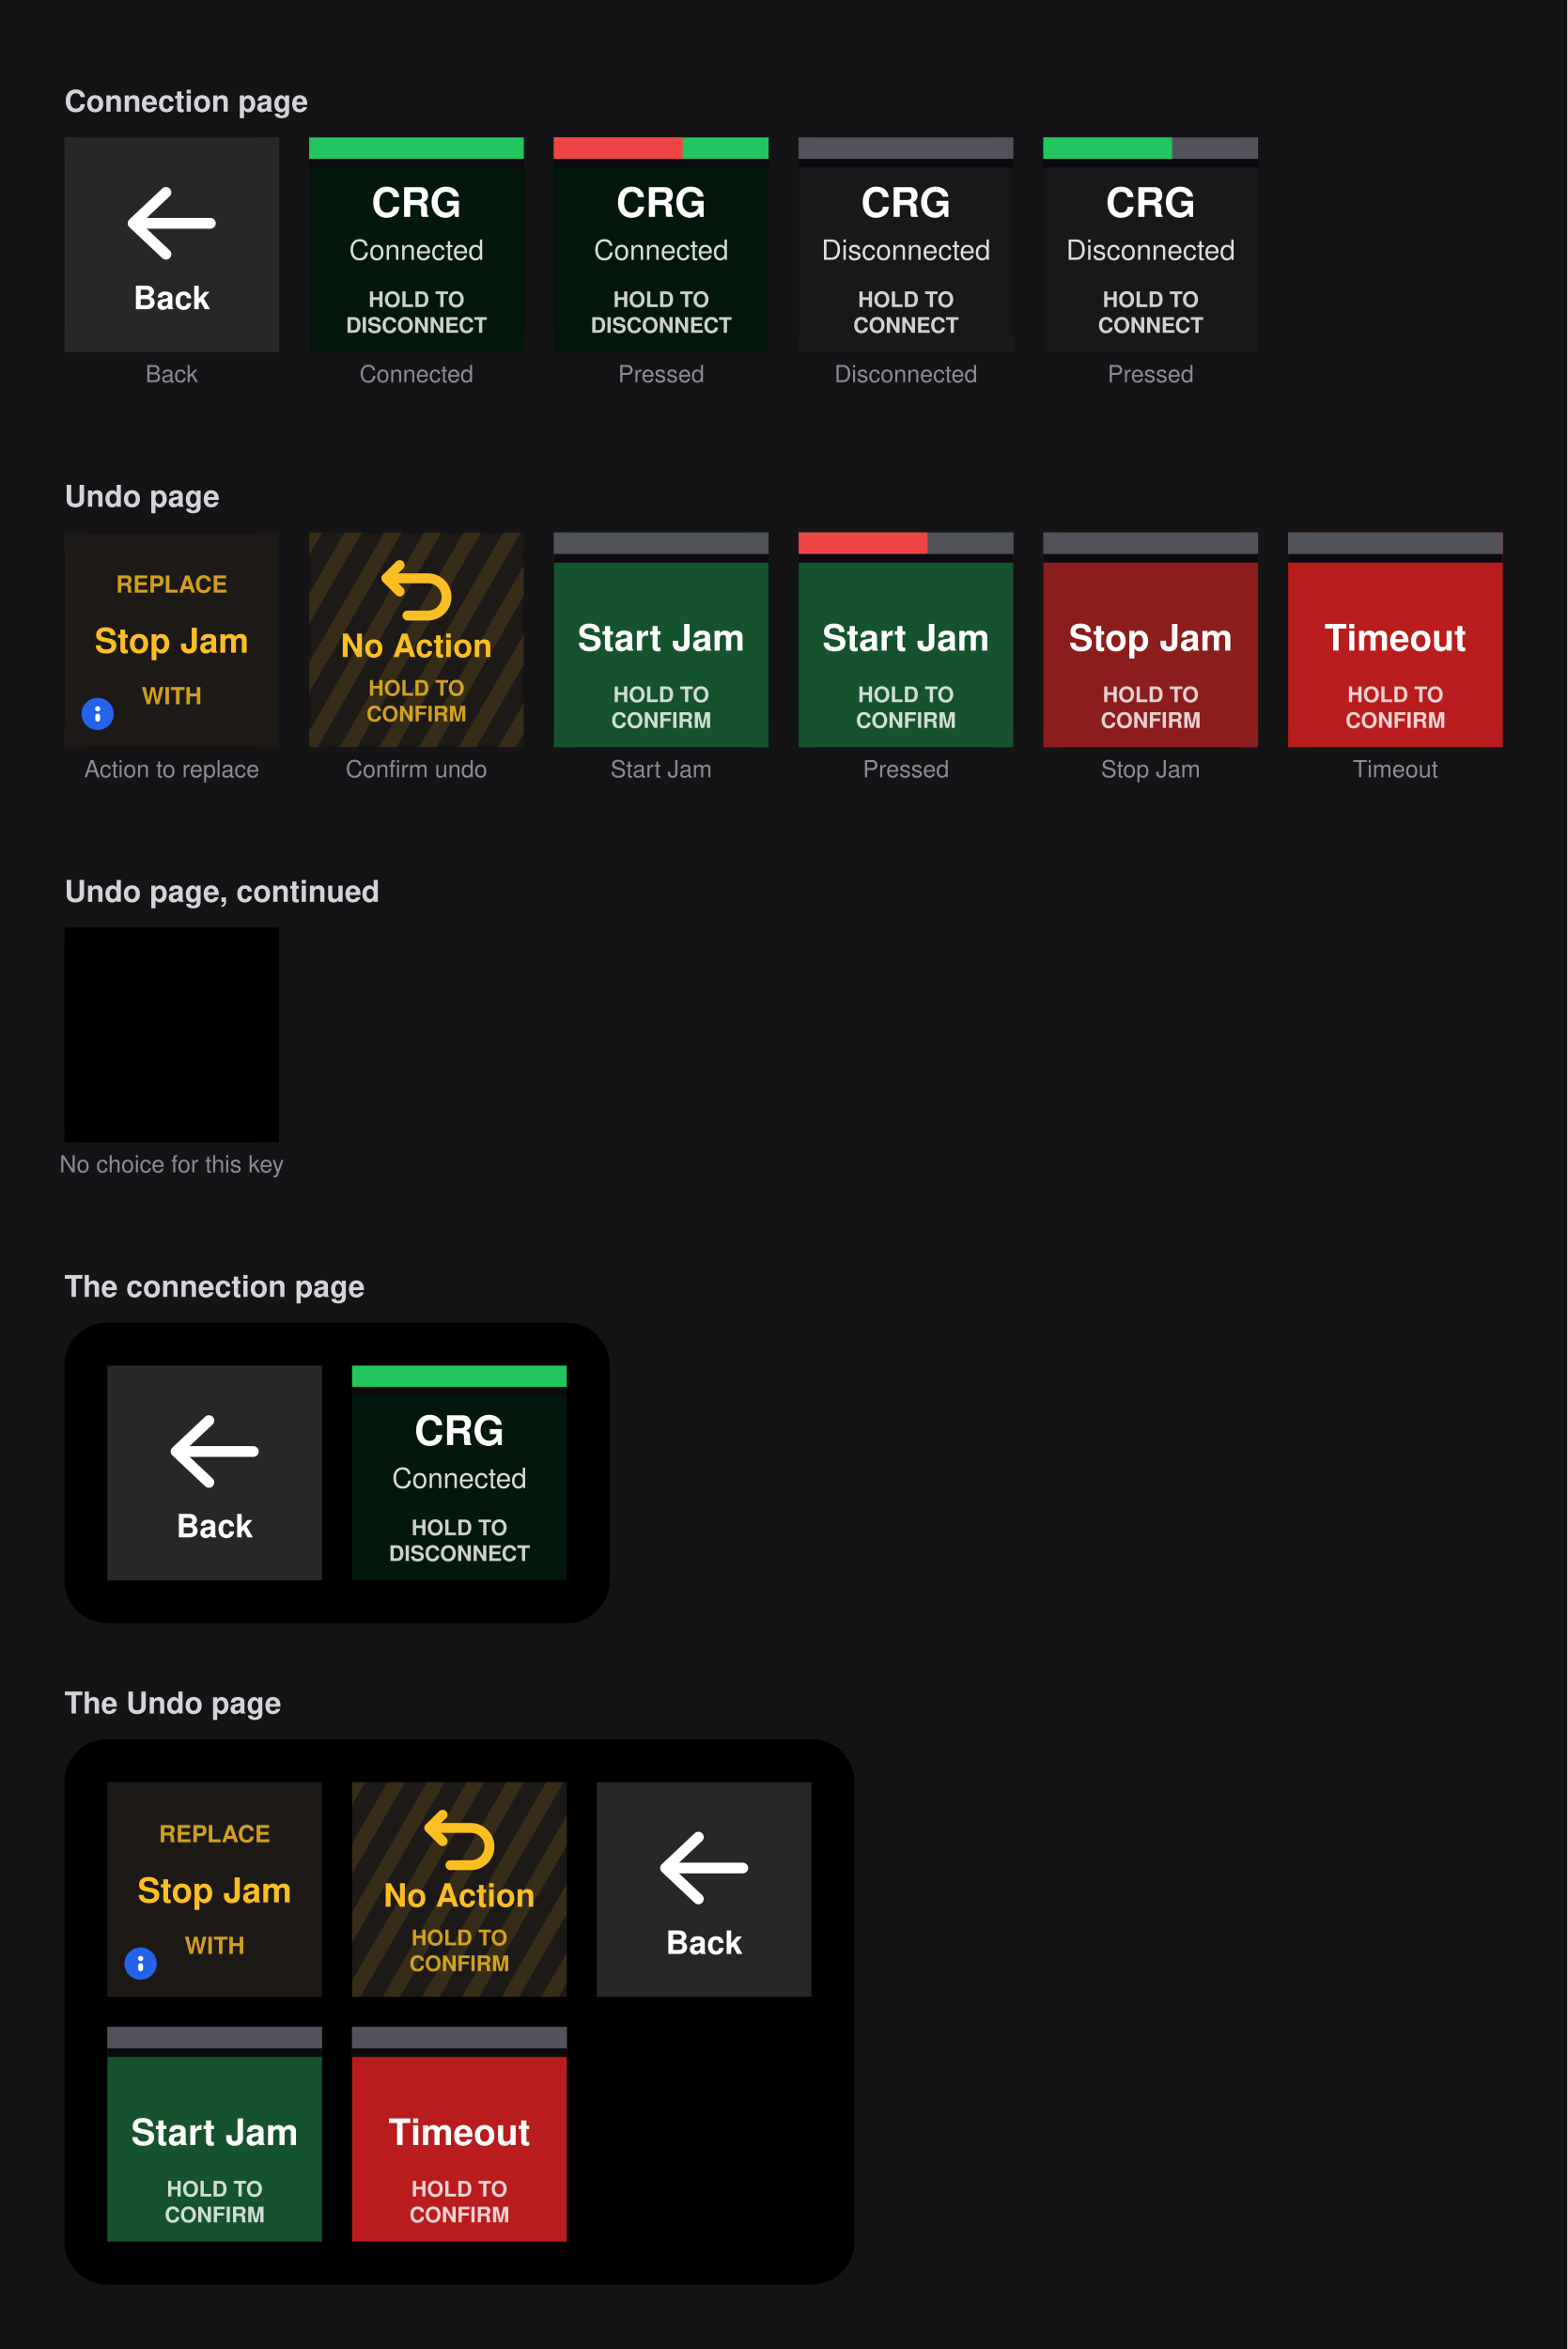
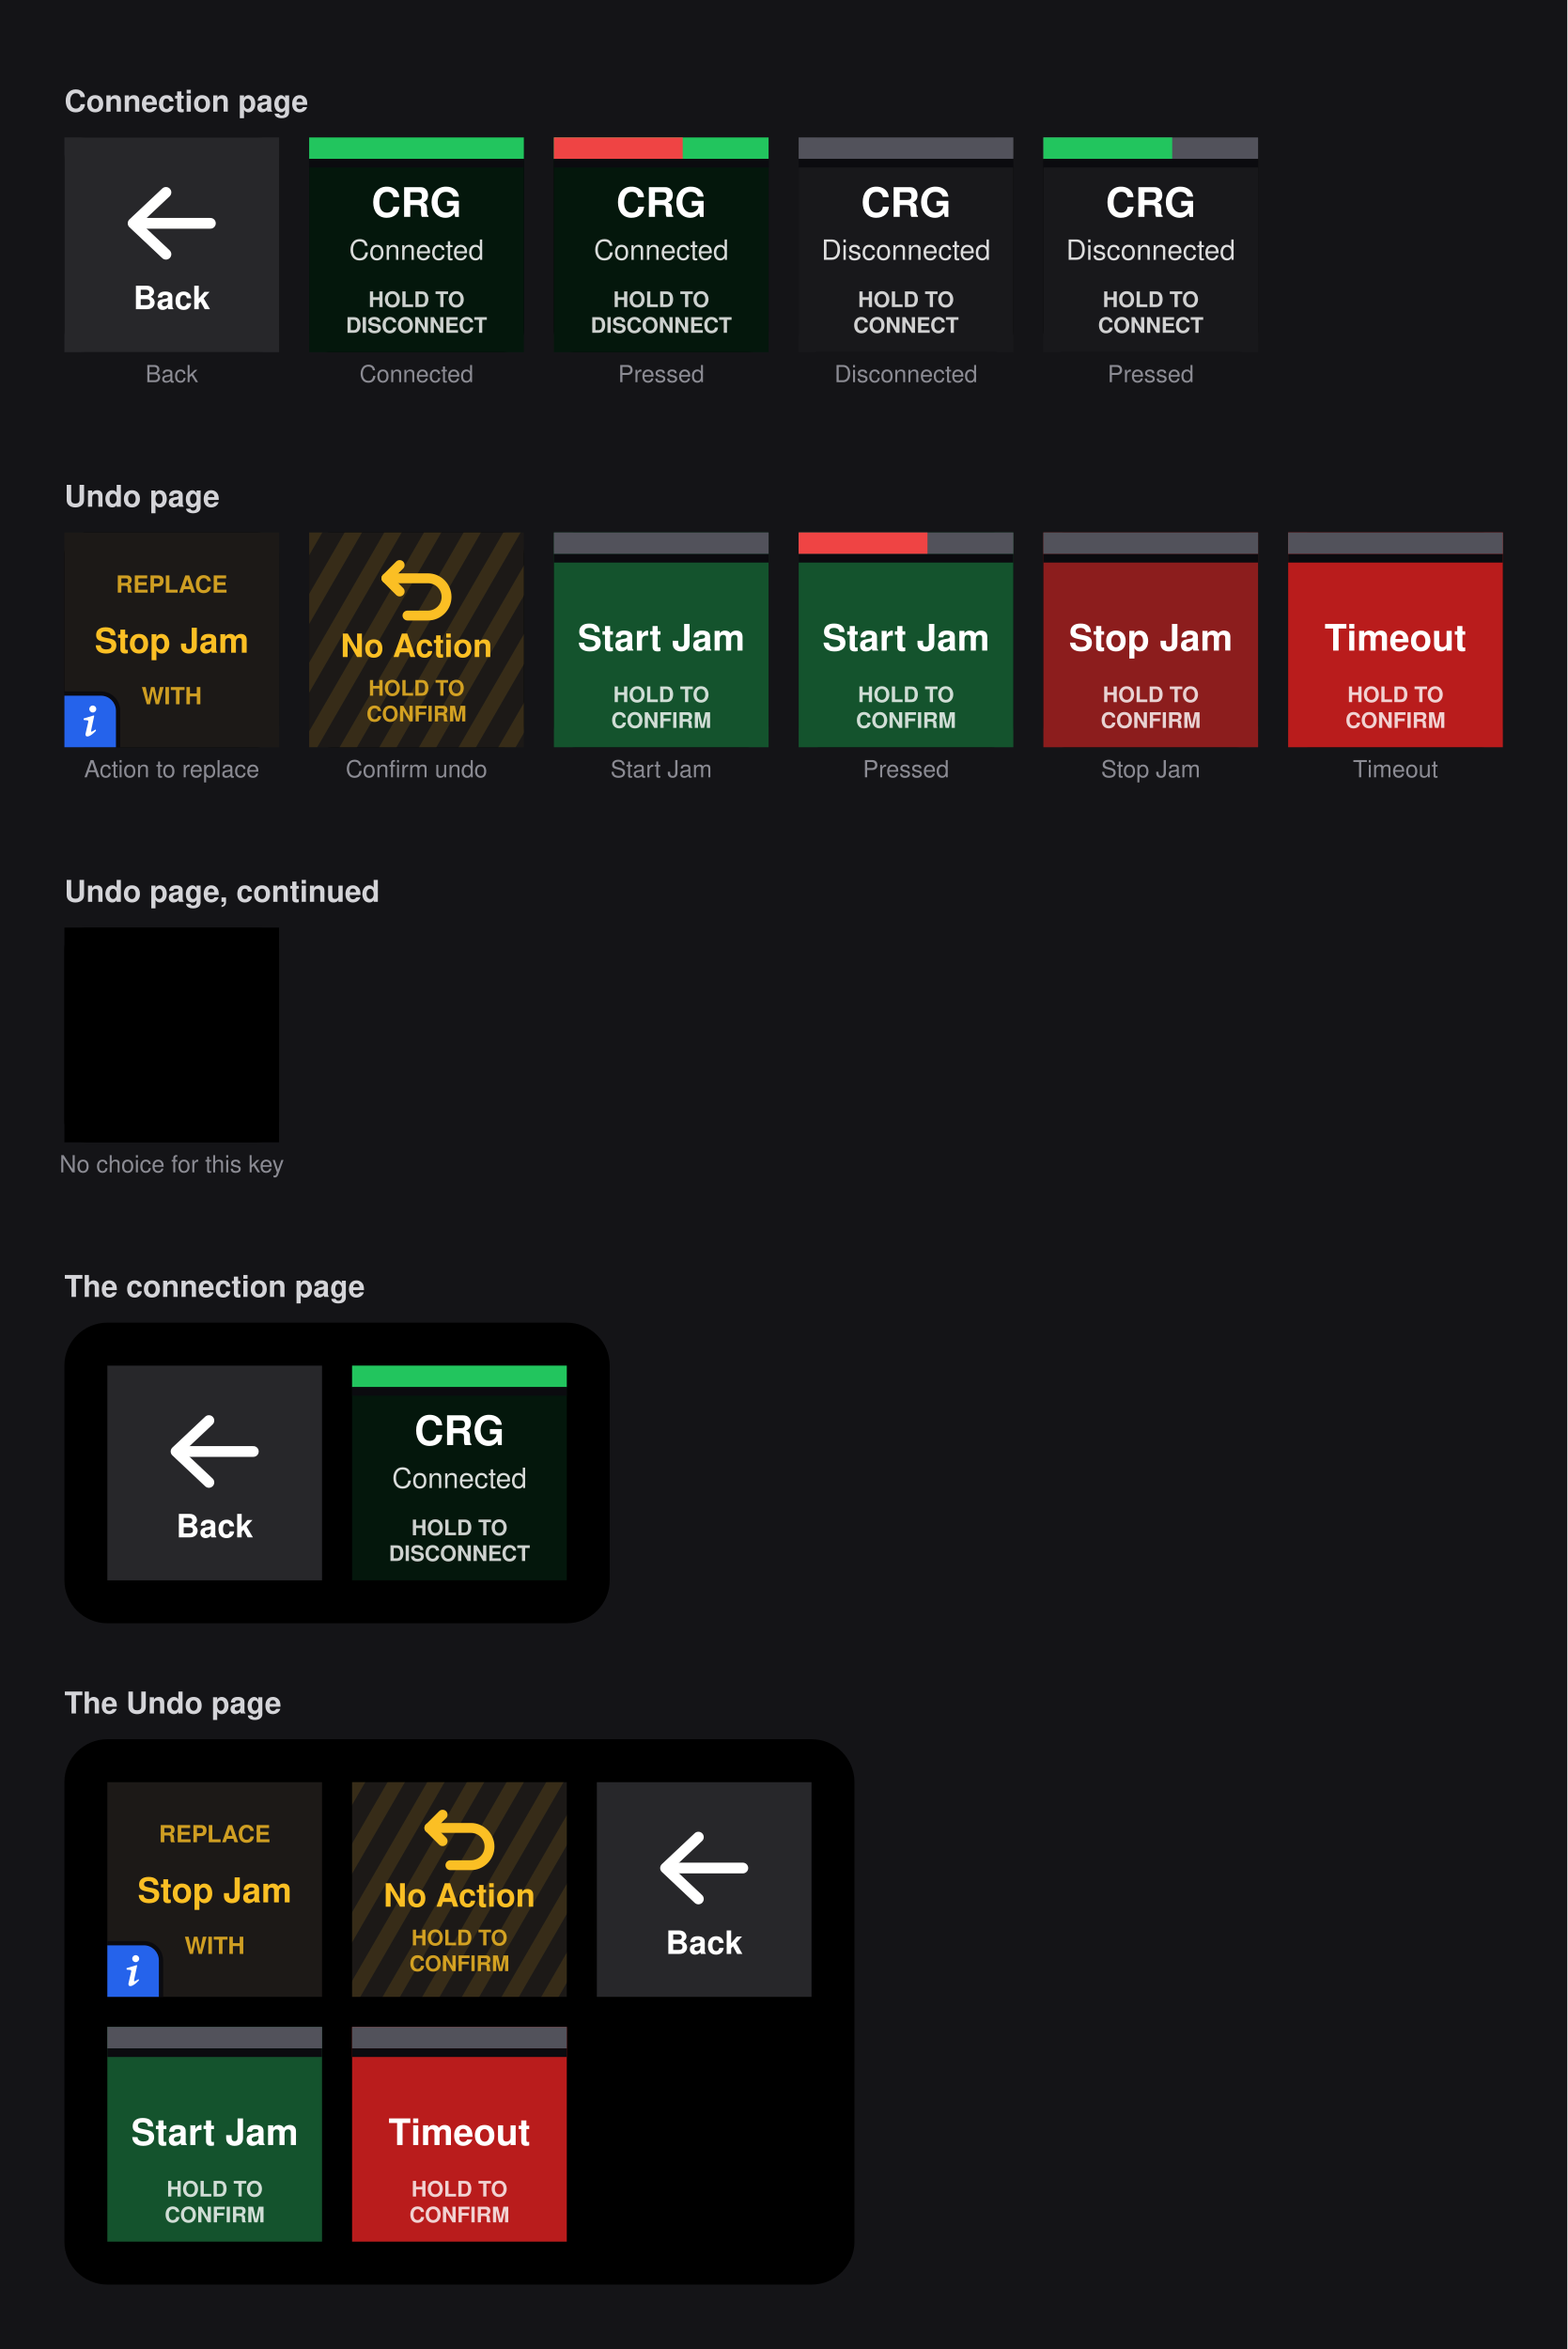
<svg xmlns="http://www.w3.org/2000/svg" viewBox="0 0 730 1094" width="730" height="1094" role="img" aria-label="Plugin buttons and the states they show">
  <rect width="730" height="1094" fill="#141417" />
  <text x="30" y="52" font-family="'Helvetica Neue', Helvetica, Arial, sans-serif" font-size="14" font-weight="bold" fill="#d4d4d8" text-anchor="start">Connection page</text>
  <svg x="30" y="64" width="100" height="100" viewBox="0 0 100 100">
    <rect width="100" height="100" rx="10" fill="#000000" />
    <g clip-path="inset(0 round 10px)">
      <rect width="100" height="100" fill="#27272a" />
      <path d="M 68 40 H 35" fill="none" stroke="#ffffff" stroke-width="5" stroke-linecap="round" stroke-linejoin="round" />
      <path d="M 47.3 25.6 L 32 40 L 47.3 54.4" fill="none" stroke="#ffffff" stroke-width="5" stroke-linecap="round" stroke-linejoin="round" />
      <text x="50" y="80" fill="#ffffff" font-family="'Helvetica Neue', Helvetica, Arial, sans-serif" font-size="15" font-weight="700" text-anchor="middle">Back</text>
    </g>
  </svg>
  <text x="80" y="178" font-family="'Helvetica Neue', Helvetica, Arial, sans-serif" font-size="11" font-weight="normal" fill="#8b8b93" text-anchor="middle">Back</text>
  <svg x="144" y="64" width="100" height="100" viewBox="0 0 100 100">
    <rect width="100" height="100" rx="10" fill="#000000" />
    <g clip-path="inset(0 round 10px)">
      <rect width="100" height="100" fill="#04170c" />
      <g transform="translate(0 3)">
        <text x="50" y="34" fill="#ffffff" font-family="'Helvetica Neue', Helvetica, Arial, sans-serif" font-size="19" font-weight="700" text-anchor="middle">CRG</text>
        <text x="50" y="54" fill="#ffffff" font-family="'Helvetica Neue', Helvetica, Arial, sans-serif" font-size="13" font-weight="400" text-anchor="middle" opacity="0.85">Connected</text>
        <text x="50" y="76" fill="#ffffff" font-family="'Helvetica Neue', Helvetica, Arial, sans-serif" font-size="10" font-weight="700" text-anchor="middle" opacity="0.8">HOLD TO</text>
        <text x="50" y="88" fill="#ffffff" font-family="'Helvetica Neue', Helvetica, Arial, sans-serif" font-size="10" font-weight="700" text-anchor="middle" opacity="0.8">DISCONNECT</text>
      </g>
      <rect width="100" height="10" fill="#22c55e" />
      <rect y="10" width="100" height="4" fill="#0b0b0f" />
    </g>
  </svg>
  <text x="194" y="178" font-family="'Helvetica Neue', Helvetica, Arial, sans-serif" font-size="11" font-weight="normal" fill="#8b8b93" text-anchor="middle">Connected</text>
  <svg x="258" y="64" width="100" height="100" viewBox="0 0 100 100">
    <rect width="100" height="100" rx="10" fill="#000000" />
    <g clip-path="inset(0 round 10px)">
      <rect width="100" height="100" fill="#04170c" />
      <g transform="translate(0 3)">
        <text x="50" y="34" fill="#ffffff" font-family="'Helvetica Neue', Helvetica, Arial, sans-serif" font-size="19" font-weight="700" text-anchor="middle">CRG</text>
        <text x="50" y="54" fill="#ffffff" font-family="'Helvetica Neue', Helvetica, Arial, sans-serif" font-size="13" font-weight="400" text-anchor="middle" opacity="0.85">Connected</text>
        <text x="50" y="76" fill="#ffffff" font-family="'Helvetica Neue', Helvetica, Arial, sans-serif" font-size="10" font-weight="700" text-anchor="middle" opacity="0.8">HOLD TO</text>
        <text x="50" y="88" fill="#ffffff" font-family="'Helvetica Neue', Helvetica, Arial, sans-serif" font-size="10" font-weight="700" text-anchor="middle" opacity="0.8">DISCONNECT</text>
      </g>
      <rect width="100" height="10" fill="#22c55e" />
      <rect width="60" height="10" fill="#ef4444" />
      <rect y="10" width="100" height="4" fill="#0b0b0f" />
    </g>
  </svg>
  <text x="308" y="178" font-family="'Helvetica Neue', Helvetica, Arial, sans-serif" font-size="11" font-weight="normal" fill="#8b8b93" text-anchor="middle">Pressed</text>
  <svg x="372" y="64" width="100" height="100" viewBox="0 0 100 100">
    <rect width="100" height="100" rx="10" fill="#000000" />
    <g clip-path="inset(0 round 10px)">
      <rect width="100" height="100" fill="#18181b" />
      <g transform="translate(0 3)">
        <text x="50" y="34" fill="#ffffff" font-family="'Helvetica Neue', Helvetica, Arial, sans-serif" font-size="19" font-weight="700" text-anchor="middle">CRG</text>
        <text x="50" y="54" fill="#ffffff" font-family="'Helvetica Neue', Helvetica, Arial, sans-serif" font-size="13" font-weight="400" text-anchor="middle" opacity="0.85">Disconnected</text>
        <text x="50" y="76" fill="#ffffff" font-family="'Helvetica Neue', Helvetica, Arial, sans-serif" font-size="10" font-weight="700" text-anchor="middle" opacity="0.8">HOLD TO</text>
        <text x="50" y="88" fill="#ffffff" font-family="'Helvetica Neue', Helvetica, Arial, sans-serif" font-size="10" font-weight="700" text-anchor="middle" opacity="0.8">CONNECT</text>
      </g>
      <rect width="100" height="10" fill="#52525b" />
      <rect y="10" width="100" height="4" fill="#0b0b0f" />
    </g>
  </svg>
  <text x="422" y="178" font-family="'Helvetica Neue', Helvetica, Arial, sans-serif" font-size="11" font-weight="normal" fill="#8b8b93" text-anchor="middle">Disconnected</text>
  <svg x="486" y="64" width="100" height="100" viewBox="0 0 100 100">
    <rect width="100" height="100" rx="10" fill="#000000" />
    <g clip-path="inset(0 round 10px)">
      <rect width="100" height="100" fill="#18181b" />
      <g transform="translate(0 3)">
        <text x="50" y="34" fill="#ffffff" font-family="'Helvetica Neue', Helvetica, Arial, sans-serif" font-size="19" font-weight="700" text-anchor="middle">CRG</text>
        <text x="50" y="54" fill="#ffffff" font-family="'Helvetica Neue', Helvetica, Arial, sans-serif" font-size="13" font-weight="400" text-anchor="middle" opacity="0.85">Disconnected</text>
        <text x="50" y="76" fill="#ffffff" font-family="'Helvetica Neue', Helvetica, Arial, sans-serif" font-size="10" font-weight="700" text-anchor="middle" opacity="0.8">HOLD TO</text>
        <text x="50" y="88" fill="#ffffff" font-family="'Helvetica Neue', Helvetica, Arial, sans-serif" font-size="10" font-weight="700" text-anchor="middle" opacity="0.8">CONNECT</text>
      </g>
      <rect width="100" height="10" fill="#52525b" />
      <rect width="60" height="10" fill="#22c55e" />
      <rect y="10" width="100" height="4" fill="#0b0b0f" />
    </g>
  </svg>
  <text x="536" y="178" font-family="'Helvetica Neue', Helvetica, Arial, sans-serif" font-size="11" font-weight="normal" fill="#8b8b93" text-anchor="middle">Pressed</text>
  <text x="30" y="236" font-family="'Helvetica Neue', Helvetica, Arial, sans-serif" font-size="14" font-weight="bold" fill="#d4d4d8" text-anchor="start">Undo page</text>
  <svg x="30" y="248" width="100" height="100" viewBox="0 0 100 100">
    <rect width="100" height="100" rx="10" fill="#000000" />
    <g clip-path="inset(0 round 10px)">
      <rect width="100" height="100" fill="#1c1917" />
      <text x="50" y="28" fill="#fbbf24" font-family="'Helvetica Neue', Helvetica, Arial, sans-serif" font-size="11" font-weight="700" text-anchor="middle" opacity="0.8">REPLACE</text>
      <text x="50" y="56" fill="#fbbf24" font-family="'Helvetica Neue', Helvetica, Arial, sans-serif" font-size="16" font-weight="700" text-anchor="middle">Stop Jam</text>
      <text x="50" y="80" fill="#fbbf24" font-family="'Helvetica Neue', Helvetica, Arial, sans-serif" font-size="11" font-weight="700" text-anchor="middle" opacity="0.8">WITH</text>
-       <circle cx="15.5" cy="84.5" r="7.5" fill="#2563eb" />
-       <circle cx="15.5" cy="82.12" r="1.21" fill="#ffffff" />
-       <rect x="14.38" y="84.33" width="2.25" height="3.76" rx="1.13" fill="#ffffff" />
+       <path d="M 0 74 H 17 A 9 9 0 0 1 26 83 V 100 H 0 Z" fill="#0b0b0f" />
+       <path d="M 0 76 H 17 A 7 7 0 0 1 24 83 V 100 H 0 Z" fill="#2563eb" />
+       <g transform="translate(8.94 80.56) scale(0.15)" fill="#ffffff">
+         <circle cx="28.5" cy="11" r="10.8" />
+         <path d="M 0.5 45 L 0 40.5 C 11 37.5 21 34 31 31 L 33 32 L 23.5 77 C 22.8 81 24.3 82.5 27 80.5 L 37.5 74.5 L 38.5 78.5 C 30 87 22 94.5 13.5 96 C 7.5 97 5 93 6 88 L 14.5 51 C 15.2 47 13 45.5 10 46 Z" />
+       </g>
    </g>
  </svg>
  <text x="80" y="362" font-family="'Helvetica Neue', Helvetica, Arial, sans-serif" font-size="11" font-weight="normal" fill="#8b8b93" text-anchor="middle">Action to replace</text>
  <svg x="144" y="248" width="100" height="100" viewBox="0 0 100 100">
    <rect width="100" height="100" rx="10" fill="#000000" />
    <g clip-path="inset(0 round 10px)">
      <rect width="100" height="100" fill="#1c1917" />
      <rect x="-20" y="-20" width="7" height="150" fill="#fbbf24" opacity="0.12" transform="rotate(30 50 50)" />
      <rect x="-4" y="-20" width="7" height="150" fill="#fbbf24" opacity="0.12" transform="rotate(30 50 50)" />
      <rect x="12" y="-20" width="7" height="150" fill="#fbbf24" opacity="0.12" transform="rotate(30 50 50)" />
      <rect x="28" y="-20" width="7" height="150" fill="#fbbf24" opacity="0.12" transform="rotate(30 50 50)" />
      <rect x="44" y="-20" width="7" height="150" fill="#fbbf24" opacity="0.12" transform="rotate(30 50 50)" />
      <rect x="60" y="-20" width="7" height="150" fill="#fbbf24" opacity="0.12" transform="rotate(30 50 50)" />
      <rect x="76" y="-20" width="7" height="150" fill="#fbbf24" opacity="0.12" transform="rotate(30 50 50)" />
      <rect x="92" y="-20" width="7" height="150" fill="#fbbf24" opacity="0.12" transform="rotate(30 50 50)" />
      <rect x="108" y="-20" width="7" height="150" fill="#fbbf24" opacity="0.12" transform="rotate(30 50 50)" />
      <rect x="124" y="-20" width="7" height="150" fill="#fbbf24" opacity="0.12" transform="rotate(30 50 50)" />
      <path d="M 36 21.32 H 55.32 A 8.68 8.68 0 0 1 55.32 38.68 H 45.8" fill="none" stroke="#fbbf24" stroke-width="4.6" stroke-linecap="round" stroke-linejoin="round" />
      <path d="M 42.16 15.16 L 36 21.32 L 42.16 27.48" fill="none" stroke="#fbbf24" stroke-width="4.6" stroke-linecap="round" stroke-linejoin="round" />
      <text x="50" y="58" fill="#fbbf24" font-family="'Helvetica Neue', Helvetica, Arial, sans-serif" font-size="15" font-weight="700" text-anchor="middle">No Action</text>
      <text x="50" y="76" fill="#fbbf24" font-family="'Helvetica Neue', Helvetica, Arial, sans-serif" font-size="10" font-weight="700" text-anchor="middle" opacity="0.8">HOLD TO</text>
      <text x="50" y="88" fill="#fbbf24" font-family="'Helvetica Neue', Helvetica, Arial, sans-serif" font-size="10" font-weight="700" text-anchor="middle" opacity="0.8">CONFIRM</text>
    </g>
  </svg>
  <text x="194" y="362" font-family="'Helvetica Neue', Helvetica, Arial, sans-serif" font-size="11" font-weight="normal" fill="#8b8b93" text-anchor="middle">Confirm undo</text>
  <svg x="258" y="248" width="100" height="100" viewBox="0 0 100 100">
    <rect width="100" height="100" rx="10" fill="#000000" />
    <g clip-path="inset(0 round 10px)">
      <rect width="100" height="100" fill="#14532d" />
      <g transform="translate(0 3)">
        <text x="50" y="52" fill="#ffffff" font-family="'Helvetica Neue', Helvetica, Arial, sans-serif" font-size="17" font-weight="700" text-anchor="middle">Start Jam</text>
        <text x="50" y="76" fill="#ffffff" font-family="'Helvetica Neue', Helvetica, Arial, sans-serif" font-size="10" font-weight="700" text-anchor="middle" opacity="0.8">HOLD TO</text>
        <text x="50" y="88" fill="#ffffff" font-family="'Helvetica Neue', Helvetica, Arial, sans-serif" font-size="10" font-weight="700" text-anchor="middle" opacity="0.8">CONFIRM</text>
      </g>
      <rect width="100" height="10" fill="#52525b" />
      <rect y="10" width="100" height="4" fill="#0b0b0f" />
    </g>
  </svg>
  <text x="308" y="362" font-family="'Helvetica Neue', Helvetica, Arial, sans-serif" font-size="11" font-weight="normal" fill="#8b8b93" text-anchor="middle">Start Jam</text>
  <svg x="372" y="248" width="100" height="100" viewBox="0 0 100 100">
    <rect width="100" height="100" rx="10" fill="#000000" />
    <g clip-path="inset(0 round 10px)">
      <rect width="100" height="100" fill="#14532d" />
      <g transform="translate(0 3)">
        <text x="50" y="52" fill="#ffffff" font-family="'Helvetica Neue', Helvetica, Arial, sans-serif" font-size="17" font-weight="700" text-anchor="middle">Start Jam</text>
        <text x="50" y="76" fill="#ffffff" font-family="'Helvetica Neue', Helvetica, Arial, sans-serif" font-size="10" font-weight="700" text-anchor="middle" opacity="0.8">HOLD TO</text>
        <text x="50" y="88" fill="#ffffff" font-family="'Helvetica Neue', Helvetica, Arial, sans-serif" font-size="10" font-weight="700" text-anchor="middle" opacity="0.8">CONFIRM</text>
      </g>
      <rect width="100" height="10" fill="#52525b" />
      <rect width="60" height="10" fill="#ef4444" />
      <rect y="10" width="100" height="4" fill="#0b0b0f" />
    </g>
  </svg>
  <text x="422" y="362" font-family="'Helvetica Neue', Helvetica, Arial, sans-serif" font-size="11" font-weight="normal" fill="#8b8b93" text-anchor="middle">Pressed</text>
  <svg x="486" y="248" width="100" height="100" viewBox="0 0 100 100">
    <rect width="100" height="100" rx="10" fill="#000000" />
    <g clip-path="inset(0 round 10px)">
      <rect width="100" height="100" fill="#8c1d1d" />
      <g transform="translate(0 3)">
        <text x="50" y="52" fill="#ffffff" font-family="'Helvetica Neue', Helvetica, Arial, sans-serif" font-size="17" font-weight="700" text-anchor="middle">Stop Jam</text>
        <text x="50" y="76" fill="#ffffff" font-family="'Helvetica Neue', Helvetica, Arial, sans-serif" font-size="10" font-weight="700" text-anchor="middle" opacity="0.8">HOLD TO</text>
        <text x="50" y="88" fill="#ffffff" font-family="'Helvetica Neue', Helvetica, Arial, sans-serif" font-size="10" font-weight="700" text-anchor="middle" opacity="0.8">CONFIRM</text>
      </g>
      <rect width="100" height="10" fill="#52525b" />
      <rect y="10" width="100" height="4" fill="#0b0b0f" />
    </g>
  </svg>
  <text x="536" y="362" font-family="'Helvetica Neue', Helvetica, Arial, sans-serif" font-size="11" font-weight="normal" fill="#8b8b93" text-anchor="middle">Stop Jam</text>
  <svg x="600" y="248" width="100" height="100" viewBox="0 0 100 100">
    <rect width="100" height="100" rx="10" fill="#000000" />
    <g clip-path="inset(0 round 10px)">
      <rect width="100" height="100" fill="#b91c1c" />
      <g transform="translate(0 3)">
        <text x="50" y="52" fill="#ffffff" font-family="'Helvetica Neue', Helvetica, Arial, sans-serif" font-size="17" font-weight="700" text-anchor="middle">Timeout</text>
        <text x="50" y="76" fill="#ffffff" font-family="'Helvetica Neue', Helvetica, Arial, sans-serif" font-size="10" font-weight="700" text-anchor="middle" opacity="0.8">HOLD TO</text>
        <text x="50" y="88" fill="#ffffff" font-family="'Helvetica Neue', Helvetica, Arial, sans-serif" font-size="10" font-weight="700" text-anchor="middle" opacity="0.8">CONFIRM</text>
      </g>
      <rect width="100" height="10" fill="#52525b" />
      <rect y="10" width="100" height="4" fill="#0b0b0f" />
    </g>
  </svg>
  <text x="650" y="362" font-family="'Helvetica Neue', Helvetica, Arial, sans-serif" font-size="11" font-weight="normal" fill="#8b8b93" text-anchor="middle">Timeout</text>
  <text x="30" y="420" font-family="'Helvetica Neue', Helvetica, Arial, sans-serif" font-size="14" font-weight="bold" fill="#d4d4d8" text-anchor="start">Undo page, continued</text>
  <svg x="30" y="432" width="100" height="100" viewBox="0 0 100 100">
    <rect width="100" height="100" rx="10" fill="#000000" />
    <g clip-path="inset(0 round 10px)">
      <rect width="100" height="100" fill="#000000" />
    </g>
  </svg>
  <text x="80" y="546" font-family="'Helvetica Neue', Helvetica, Arial, sans-serif" font-size="11" font-weight="normal" fill="#8b8b93" text-anchor="middle">No choice for this key</text>
  <text x="30" y="604" font-family="'Helvetica Neue', Helvetica, Arial, sans-serif" font-size="14" font-weight="bold" fill="#d4d4d8" text-anchor="start">The connection page</text>
  <svg x="30" y="616" width="254" height="140" viewBox="0 0 254 140">
    <rect width="254" height="140" rx="20" fill="#000000" />
    <svg x="20" y="20" width="100" height="100" viewBox="0 0 100 100">
      <rect width="100" height="100" rx="10" fill="#000000" />
      <g clip-path="inset(0 round 10px)">
        <rect width="100" height="100" fill="#27272a" />
        <path d="M 68 40 H 35" fill="none" stroke="#ffffff" stroke-width="5" stroke-linecap="round" stroke-linejoin="round" />
        <path d="M 47.3 25.6 L 32 40 L 47.3 54.4" fill="none" stroke="#ffffff" stroke-width="5" stroke-linecap="round" stroke-linejoin="round" />
        <text x="50" y="80" fill="#ffffff" font-family="'Helvetica Neue', Helvetica, Arial, sans-serif" font-size="15" font-weight="700" text-anchor="middle">Back</text>
      </g>
    </svg>
    <svg x="134" y="20" width="100" height="100" viewBox="0 0 100 100">
      <rect width="100" height="100" rx="10" fill="#000000" />
      <g clip-path="inset(0 round 10px)">
        <rect width="100" height="100" fill="#04170c" />
        <g transform="translate(0 3)">
          <text x="50" y="34" fill="#ffffff" font-family="'Helvetica Neue', Helvetica, Arial, sans-serif" font-size="19" font-weight="700" text-anchor="middle">CRG</text>
          <text x="50" y="54" fill="#ffffff" font-family="'Helvetica Neue', Helvetica, Arial, sans-serif" font-size="13" font-weight="400" text-anchor="middle" opacity="0.85">Connected</text>
          <text x="50" y="76" fill="#ffffff" font-family="'Helvetica Neue', Helvetica, Arial, sans-serif" font-size="10" font-weight="700" text-anchor="middle" opacity="0.8">HOLD TO</text>
          <text x="50" y="88" fill="#ffffff" font-family="'Helvetica Neue', Helvetica, Arial, sans-serif" font-size="10" font-weight="700" text-anchor="middle" opacity="0.8">DISCONNECT</text>
        </g>
        <rect width="100" height="10" fill="#22c55e" />
        <rect y="10" width="100" height="4" fill="#0b0b0f" />
      </g>
    </svg>
  </svg>
  <text x="30" y="798" font-family="'Helvetica Neue', Helvetica, Arial, sans-serif" font-size="14" font-weight="bold" fill="#d4d4d8" text-anchor="start">The Undo page</text>
  <svg x="30" y="810" width="368" height="254" viewBox="0 0 368 254">
    <rect width="368" height="254" rx="20" fill="#000000" />
    <svg x="20" y="20" width="100" height="100" viewBox="0 0 100 100">
      <rect width="100" height="100" rx="10" fill="#000000" />
      <g clip-path="inset(0 round 10px)">
        <rect width="100" height="100" fill="#1c1917" />
        <text x="50" y="28" fill="#fbbf24" font-family="'Helvetica Neue', Helvetica, Arial, sans-serif" font-size="11" font-weight="700" text-anchor="middle" opacity="0.8">REPLACE</text>
        <text x="50" y="56" fill="#fbbf24" font-family="'Helvetica Neue', Helvetica, Arial, sans-serif" font-size="16" font-weight="700" text-anchor="middle">Stop Jam</text>
        <text x="50" y="80" fill="#fbbf24" font-family="'Helvetica Neue', Helvetica, Arial, sans-serif" font-size="11" font-weight="700" text-anchor="middle" opacity="0.8">WITH</text>
-         <circle cx="15.5" cy="84.5" r="7.5" fill="#2563eb" />
-         <circle cx="15.5" cy="82.12" r="1.21" fill="#ffffff" />
-         <rect x="14.38" y="84.33" width="2.25" height="3.76" rx="1.13" fill="#ffffff" />
+         <path d="M 0 74 H 17 A 9 9 0 0 1 26 83 V 100 H 0 Z" fill="#0b0b0f" />
+         <path d="M 0 76 H 17 A 7 7 0 0 1 24 83 V 100 H 0 Z" fill="#2563eb" />
+         <g transform="translate(8.94 80.56) scale(0.15)" fill="#ffffff">
+           <circle cx="28.5" cy="11" r="10.8" />
+           <path d="M 0.5 45 L 0 40.5 C 11 37.5 21 34 31 31 L 33 32 L 23.5 77 C 22.8 81 24.3 82.5 27 80.5 L 37.5 74.5 L 38.5 78.5 C 30 87 22 94.5 13.5 96 C 7.5 97 5 93 6 88 L 14.5 51 C 15.2 47 13 45.5 10 46 Z" />
+         </g>
      </g>
    </svg>
    <svg x="134" y="20" width="100" height="100" viewBox="0 0 100 100">
      <rect width="100" height="100" rx="10" fill="#000000" />
      <g clip-path="inset(0 round 10px)">
        <rect width="100" height="100" fill="#1c1917" />
        <rect x="-20" y="-20" width="7" height="150" fill="#fbbf24" opacity="0.12" transform="rotate(30 50 50)" />
        <rect x="-4" y="-20" width="7" height="150" fill="#fbbf24" opacity="0.12" transform="rotate(30 50 50)" />
        <rect x="12" y="-20" width="7" height="150" fill="#fbbf24" opacity="0.12" transform="rotate(30 50 50)" />
        <rect x="28" y="-20" width="7" height="150" fill="#fbbf24" opacity="0.12" transform="rotate(30 50 50)" />
        <rect x="44" y="-20" width="7" height="150" fill="#fbbf24" opacity="0.12" transform="rotate(30 50 50)" />
        <rect x="60" y="-20" width="7" height="150" fill="#fbbf24" opacity="0.12" transform="rotate(30 50 50)" />
        <rect x="76" y="-20" width="7" height="150" fill="#fbbf24" opacity="0.12" transform="rotate(30 50 50)" />
        <rect x="92" y="-20" width="7" height="150" fill="#fbbf24" opacity="0.12" transform="rotate(30 50 50)" />
        <rect x="108" y="-20" width="7" height="150" fill="#fbbf24" opacity="0.12" transform="rotate(30 50 50)" />
        <rect x="124" y="-20" width="7" height="150" fill="#fbbf24" opacity="0.12" transform="rotate(30 50 50)" />
        <path d="M 36 21.32 H 55.32 A 8.68 8.68 0 0 1 55.32 38.68 H 45.8" fill="none" stroke="#fbbf24" stroke-width="4.6" stroke-linecap="round" stroke-linejoin="round" />
        <path d="M 42.16 15.16 L 36 21.32 L 42.16 27.48" fill="none" stroke="#fbbf24" stroke-width="4.6" stroke-linecap="round" stroke-linejoin="round" />
        <text x="50" y="58" fill="#fbbf24" font-family="'Helvetica Neue', Helvetica, Arial, sans-serif" font-size="15" font-weight="700" text-anchor="middle">No Action</text>
        <text x="50" y="76" fill="#fbbf24" font-family="'Helvetica Neue', Helvetica, Arial, sans-serif" font-size="10" font-weight="700" text-anchor="middle" opacity="0.8">HOLD TO</text>
        <text x="50" y="88" fill="#fbbf24" font-family="'Helvetica Neue', Helvetica, Arial, sans-serif" font-size="10" font-weight="700" text-anchor="middle" opacity="0.8">CONFIRM</text>
      </g>
    </svg>
    <svg x="248" y="20" width="100" height="100" viewBox="0 0 100 100">
      <rect width="100" height="100" rx="10" fill="#000000" />
      <g clip-path="inset(0 round 10px)">
        <rect width="100" height="100" fill="#27272a" />
        <path d="M 68 40 H 35" fill="none" stroke="#ffffff" stroke-width="5" stroke-linecap="round" stroke-linejoin="round" />
        <path d="M 47.3 25.6 L 32 40 L 47.3 54.4" fill="none" stroke="#ffffff" stroke-width="5" stroke-linecap="round" stroke-linejoin="round" />
        <text x="50" y="80" fill="#ffffff" font-family="'Helvetica Neue', Helvetica, Arial, sans-serif" font-size="15" font-weight="700" text-anchor="middle">Back</text>
      </g>
    </svg>
    <svg x="20" y="134" width="100" height="100" viewBox="0 0 100 100">
      <rect width="100" height="100" rx="10" fill="#000000" />
      <g clip-path="inset(0 round 10px)">
        <rect width="100" height="100" fill="#14532d" />
        <g transform="translate(0 3)">
          <text x="50" y="52" fill="#ffffff" font-family="'Helvetica Neue', Helvetica, Arial, sans-serif" font-size="17" font-weight="700" text-anchor="middle">Start Jam</text>
          <text x="50" y="76" fill="#ffffff" font-family="'Helvetica Neue', Helvetica, Arial, sans-serif" font-size="10" font-weight="700" text-anchor="middle" opacity="0.8">HOLD TO</text>
          <text x="50" y="88" fill="#ffffff" font-family="'Helvetica Neue', Helvetica, Arial, sans-serif" font-size="10" font-weight="700" text-anchor="middle" opacity="0.8">CONFIRM</text>
        </g>
        <rect width="100" height="10" fill="#52525b" />
        <rect y="10" width="100" height="4" fill="#0b0b0f" />
      </g>
    </svg>
    <svg x="134" y="134" width="100" height="100" viewBox="0 0 100 100">
      <rect width="100" height="100" rx="10" fill="#000000" />
      <g clip-path="inset(0 round 10px)">
        <rect width="100" height="100" fill="#b91c1c" />
        <g transform="translate(0 3)">
          <text x="50" y="52" fill="#ffffff" font-family="'Helvetica Neue', Helvetica, Arial, sans-serif" font-size="17" font-weight="700" text-anchor="middle">Timeout</text>
          <text x="50" y="76" fill="#ffffff" font-family="'Helvetica Neue', Helvetica, Arial, sans-serif" font-size="10" font-weight="700" text-anchor="middle" opacity="0.8">HOLD TO</text>
          <text x="50" y="88" fill="#ffffff" font-family="'Helvetica Neue', Helvetica, Arial, sans-serif" font-size="10" font-weight="700" text-anchor="middle" opacity="0.8">CONFIRM</text>
        </g>
        <rect width="100" height="10" fill="#52525b" />
        <rect y="10" width="100" height="4" fill="#0b0b0f" />
      </g>
    </svg>
    <svg x="248" y="134" width="100" height="100" viewBox="0 0 100 100">
      <rect width="100" height="100" rx="10" fill="#000000" />
      <g clip-path="inset(0 round 10px)">
        <rect width="100" height="100" fill="#000000" />
      </g>
    </svg>
  </svg>
</svg>
